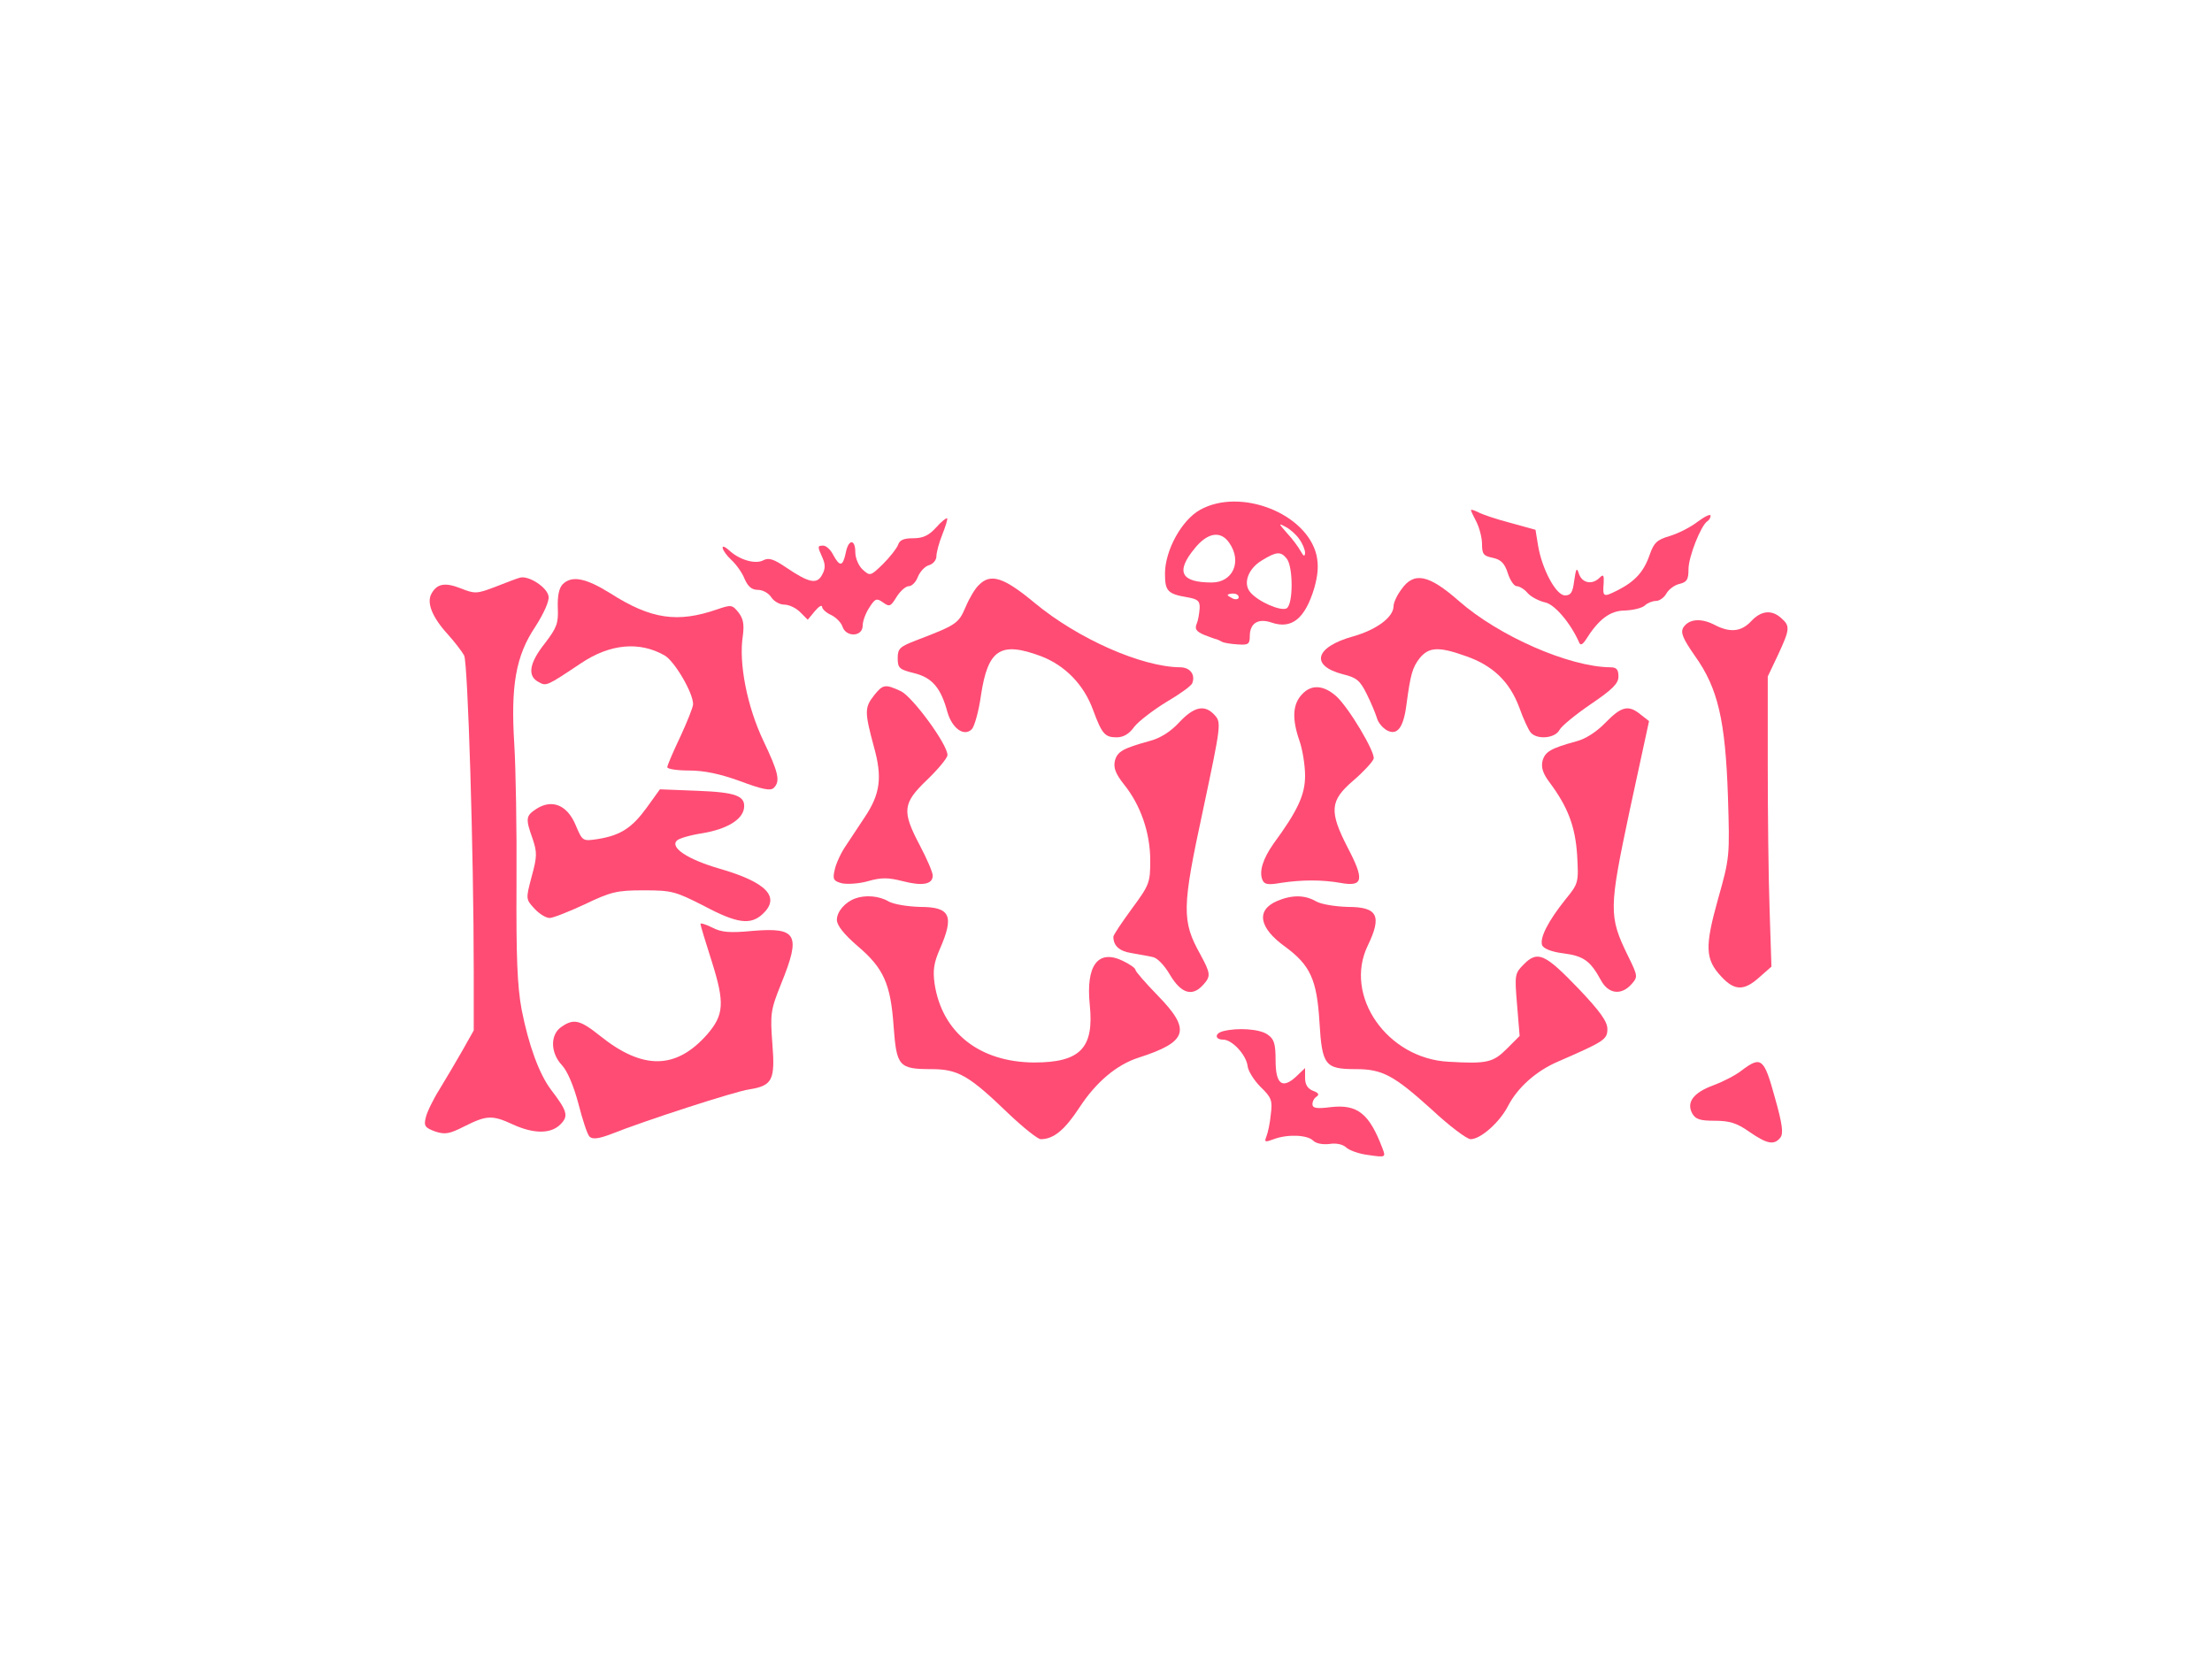
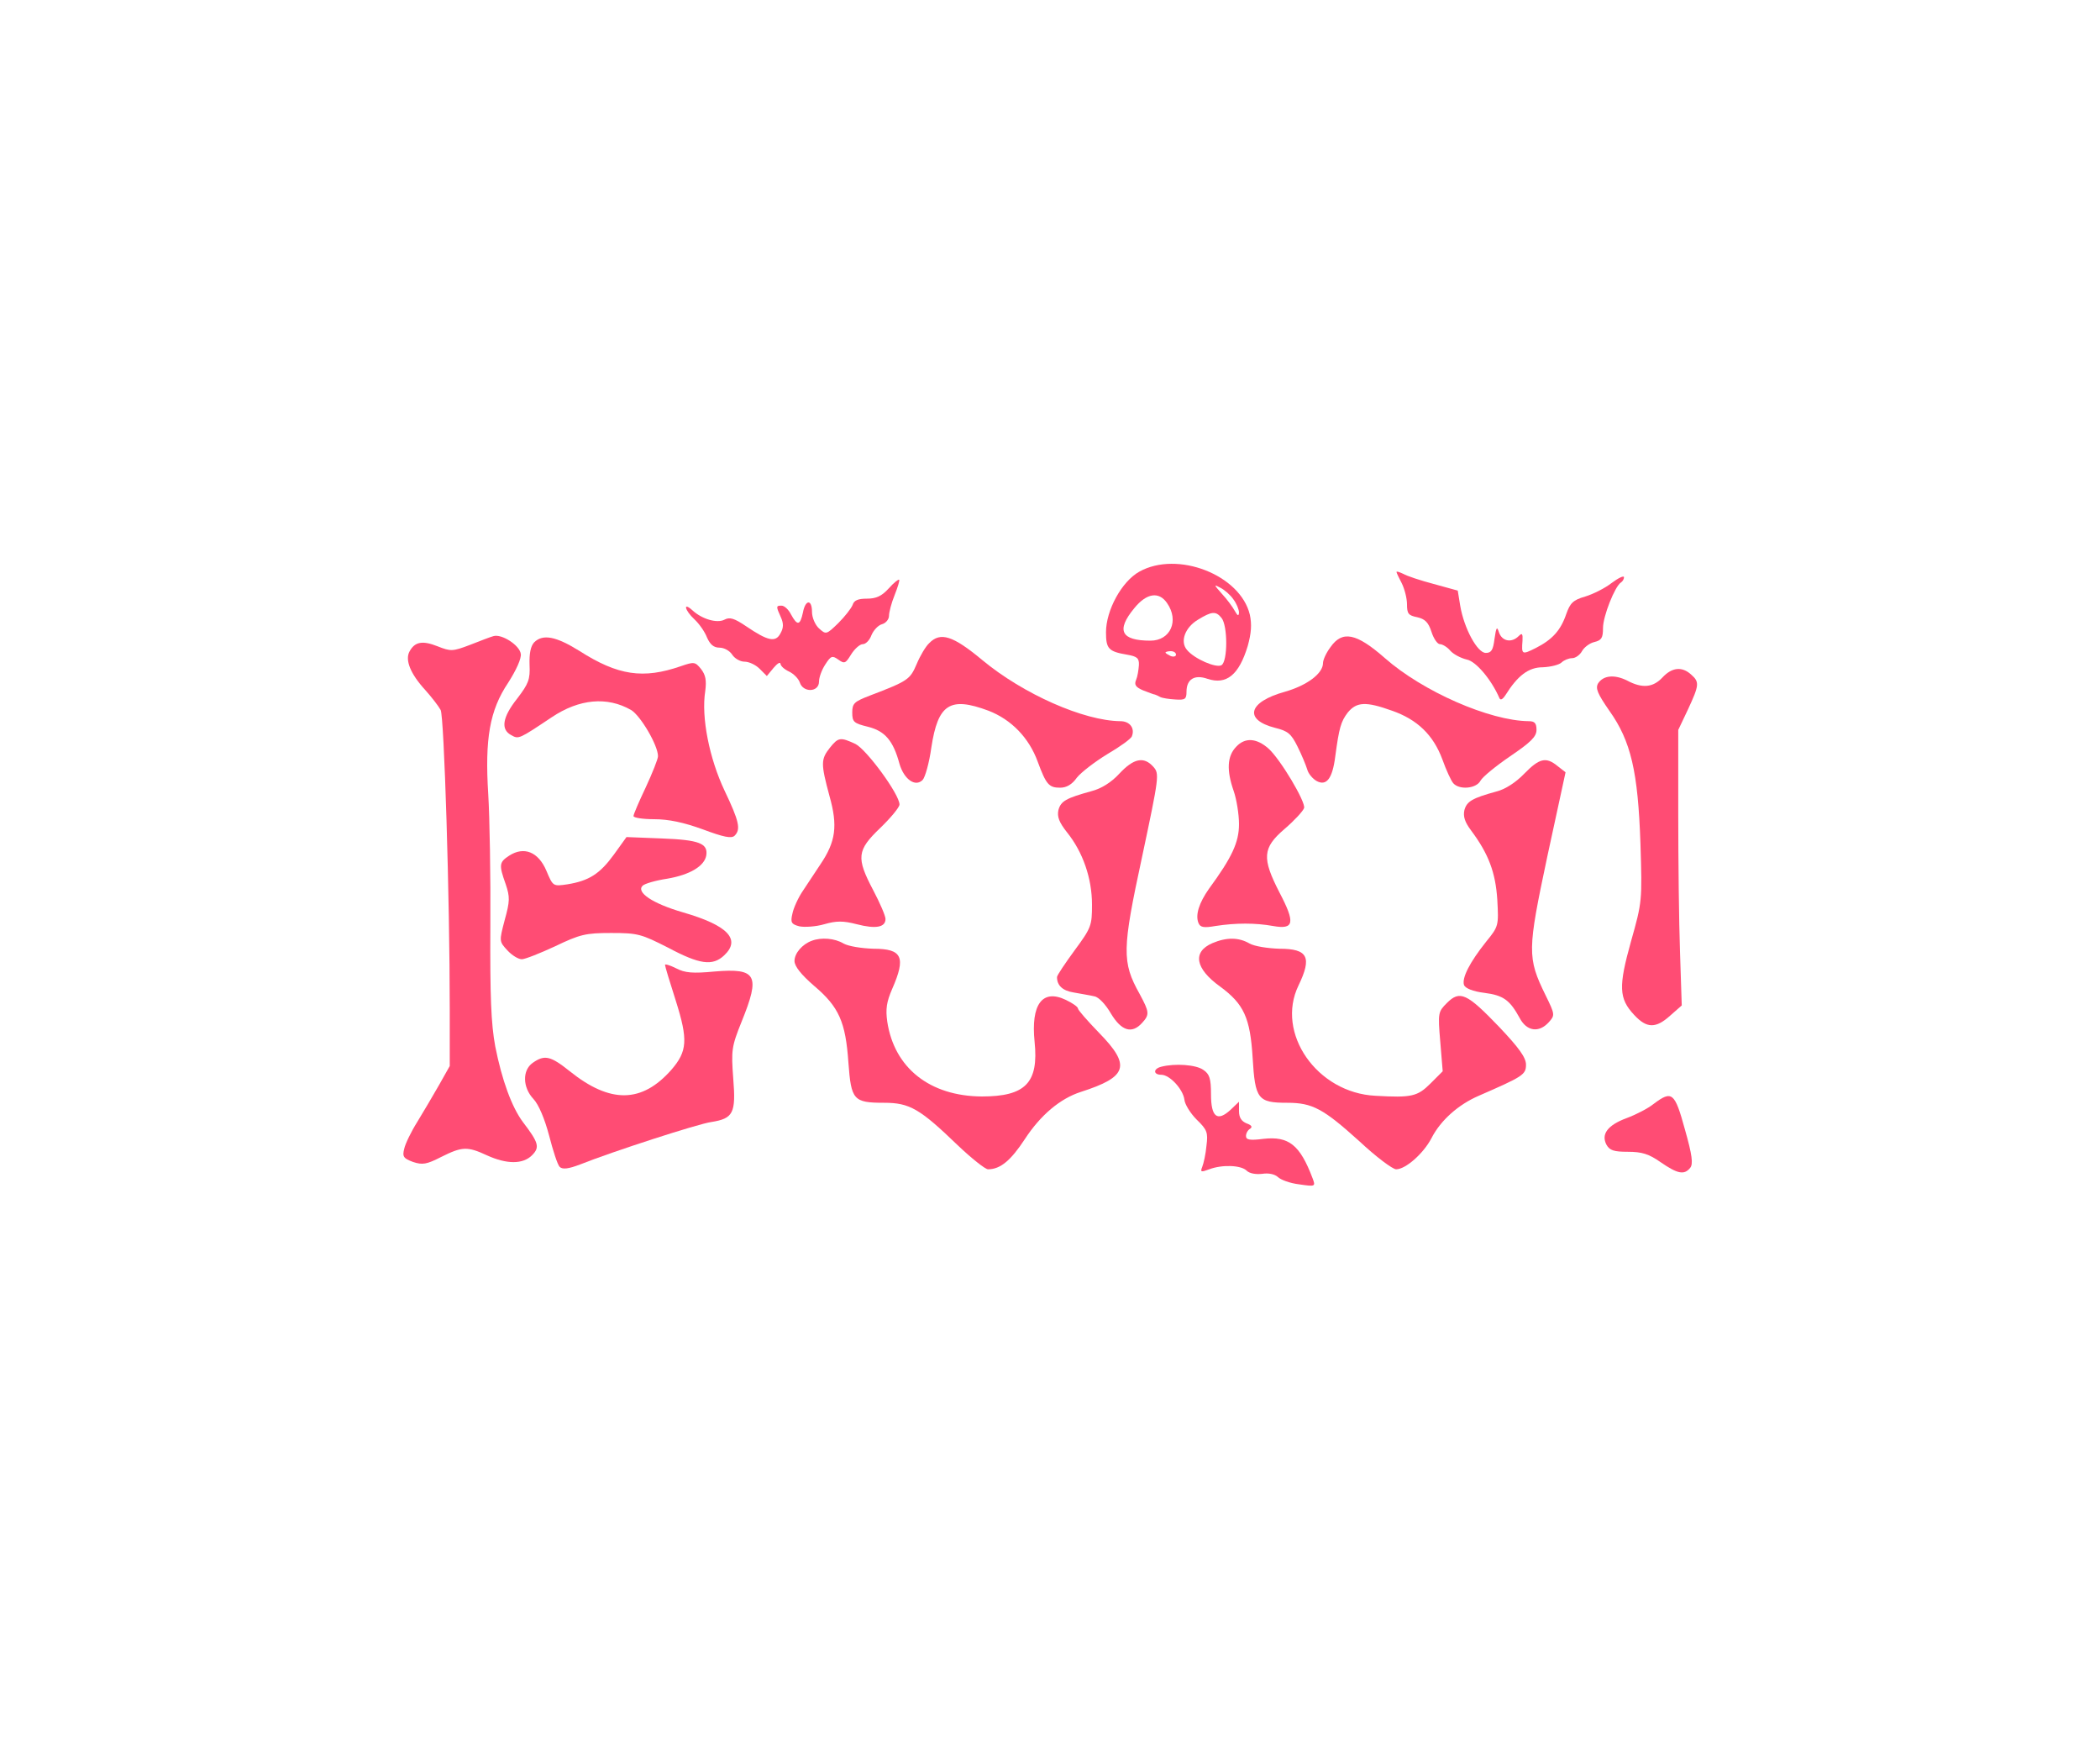
- <svg xmlns="http://www.w3.org/2000/svg" version="1.0" width="600pt" height="450pt" viewBox="0 0 600 450" preserveAspectRatio="xMidYMid meet">
+ <svg xmlns="http://www.w3.org/2000/svg" version="1.0" width="300pt" height="250pt" viewBox="0 0 600 450" preserveAspectRatio="xMidYMid meet">
  <g transform="translate(0,450) scale(0.1,-0.1)" fill="#000000" stroke="none">
    <path fill="#ff4c74" d="M3255 3117 c-50 -28 -95 -110 -95 -173 0 -47 7 -55 60 -64 29 -5 35 -10 34 -30 -1 -14 -4 -33 -8 -42 -6 -14 -1 -21 20 -30 16 -6 31 -12 34 -12 3 -1 10 -4 15 -7 6 -3 25 -6 43 -7 28 -2 32 1 32 22 0 36 23 50 60 37 54 -18 90 11 115 94 10 36 12 61 6 89 -27 114 -207 184 -316 123z m269 -79 c9 -12 16 -29 16 -38 -1 -11 -4 -9 -12 5 -6 11 -22 33 -37 49 -23 26 -24 28 -4 17 12 -6 29 -21 37 -33z m-190 -10 c36 -51 10 -108 -47 -108 -84 0 -99 29 -46 93 35 43 70 48 93 15z m156 -43 c18 -22 18 -124 0 -135 -15 -9 -78 18 -99 44 -20 24 -5 64 32 86 39 24 51 25 67 5z m-130 -105 c0 -5 -7 -7 -15 -4 -8 4 -15 8 -15 10 0 2 7 4 15 4 8 0 15 -4 15 -10z" />
    <path fill="#ff4c74" d="M3990 3116 c0 -2 7 -17 15 -32 8 -16 15 -43 15 -60 0 -27 4 -32 29 -37 22 -5 32 -14 41 -42 6 -19 17 -35 24 -35 7 0 21 -8 30 -19 9 -10 30 -21 47 -25 26 -5 70 -57 93 -110 3 -7 9 -4 17 8 35 56 66 80 107 80 23 1 47 7 54 14 6 6 20 12 30 12 9 0 22 9 28 20 6 11 22 23 35 26 21 5 25 12 25 40 0 34 34 119 51 130 5 3 9 10 9 15 0 6 -16 -2 -35 -16 -19 -15 -53 -32 -76 -39 -35 -10 -43 -19 -54 -50 -16 -47 -40 -73 -87 -97 -40 -20 -41 -19 -38 21 1 20 -1 23 -11 13 -20 -20 -47 -15 -56 10 -6 19 -8 16 -13 -18 -4 -32 -9 -40 -25 -40 -24 0 -62 70 -73 135 l-7 43 -69 19 c-38 10 -77 23 -87 29 -11 5 -19 8 -19 5z" />
    <path fill="#ff4c74" d="M2539 3069 c-20 -22 -36 -29 -62 -29 -26 0 -37 -5 -41 -18 -4 -10 -22 -33 -41 -52 -34 -33 -35 -33 -55 -15 -11 10 -20 31 -20 47 0 37 -19 36 -26 -2 -8 -37 -16 -38 -34 -5 -7 14 -19 25 -27 25 -16 0 -16 -2 -2 -33 8 -18 8 -30 -1 -46 -14 -27 -36 -22 -98 20 -34 23 -47 27 -62 19 -21 -11 -64 1 -92 27 -28 25 -21 -1 6 -26 14 -13 30 -36 36 -52 9 -20 19 -29 36 -29 13 0 29 -9 36 -20 7 -11 23 -20 35 -20 13 0 32 -9 43 -20 l21 -21 19 23 c11 13 19 18 20 12 0 -6 11 -16 24 -22 13 -6 27 -20 31 -31 9 -30 55 -29 55 2 0 12 8 34 18 49 16 25 20 26 37 14 18 -13 21 -11 37 15 10 16 25 29 33 29 9 0 20 12 25 26 6 14 19 28 30 31 11 3 20 14 20 24 0 10 7 37 16 59 9 23 15 42 13 44 -2 2 -16 -9 -30 -25z" />
    <path fill="#ff4c74" d="M1410 2933 c-8 -2 -39 -14 -67 -25 -50 -19 -55 -19 -93 -4 -43 17 -65 13 -80 -15 -13 -24 2 -63 45 -110 18 -20 38 -46 44 -57 10 -19 26 -535 26 -857 l0 -160 -31 -55 c-17 -30 -45 -77 -62 -105 -17 -27 -34 -62 -37 -76 -6 -23 -2 -28 25 -38 27 -9 39 -7 80 14 60 30 75 31 131 5 57 -26 103 -26 129 0 23 23 19 36 -26 95 -32 43 -60 120 -79 216 -12 65 -15 142 -14 344 1 143 -2 312 -6 376 -10 159 4 240 57 319 23 36 38 69 36 82 -3 25 -55 58 -78 51z" />
    <path fill="#ff4c74" d="M1526 2915 c-10 -11 -14 -32 -13 -64 2 -42 -3 -54 -35 -96 -43 -54 -48 -89 -17 -105 21 -12 22 -11 115 51 79 53 159 60 227 21 27 -16 77 -101 77 -132 0 -8 -16 -48 -35 -89 -19 -40 -35 -77 -35 -82 0 -5 27 -9 59 -9 41 0 84 -9 139 -29 59 -22 82 -27 91 -18 18 18 13 41 -29 129 -43 91 -67 209 -55 284 4 31 1 46 -12 63 -17 21 -20 21 -58 8 -107 -37 -179 -27 -290 44 -66 41 -104 49 -129 24z" />
    <path fill="#ff4c74" d="M2655 2913 c-10 -9 -26 -36 -36 -60 -19 -44 -24 -48 -134 -90 -44 -17 -50 -22 -50 -48 0 -27 4 -31 45 -41 48 -12 72 -39 90 -106 13 -44 45 -67 66 -46 7 7 19 49 25 93 19 124 53 146 163 105 65 -25 116 -77 141 -146 24 -65 32 -74 64 -74 18 0 34 9 48 29 12 15 51 45 87 67 36 21 68 44 70 51 9 23 -6 43 -33 43 -104 1 -277 77 -395 175 -83 69 -119 81 -151 48z" />
    <path fill="#ff4c74" d="M3801 2901 c-12 -16 -21 -36 -21 -45 0 -30 -46 -64 -109 -82 -105 -29 -118 -80 -28 -103 37 -9 46 -17 64 -53 12 -24 24 -53 28 -66 3 -12 16 -27 27 -33 28 -15 45 7 53 70 11 82 16 100 36 126 25 30 51 32 126 5 72 -25 118 -69 144 -139 11 -31 25 -61 31 -68 17 -20 66 -16 78 7 6 11 44 42 85 70 59 40 75 56 75 75 0 19 -5 25 -22 25 -112 1 -303 85 -411 180 -82 72 -122 80 -156 31z" />
    <path fill="#ff4c74" d="M4750 2815 c-27 -29 -58 -32 -101 -9 -36 18 -68 15 -83 -8 -8 -14 -2 -29 32 -78 62 -87 82 -174 89 -380 5 -163 5 -166 -27 -279 -36 -129 -35 -163 9 -210 36 -39 62 -39 103 -2 l33 29 -5 154 c-3 84 -5 261 -5 393 l0 240 28 59 c32 69 33 78 9 99 -26 24 -55 21 -82 -8z" />
    <path fill="#ff4c74" d="M2371 2614 c-26 -33 -26 -45 -1 -138 24 -85 18 -130 -26 -195 -13 -20 -35 -53 -49 -74 -14 -20 -28 -51 -31 -67 -6 -25 -3 -30 20 -36 15 -3 47 -1 71 6 35 10 54 10 93 0 54 -14 82 -9 82 15 0 9 -16 46 -35 82 -49 93 -47 114 20 178 30 29 55 59 55 67 0 29 -94 157 -126 173 -43 20 -49 19 -73 -11z" />
    <path fill="#ff4c74" d="M3532 2617 c-26 -27 -28 -67 -7 -127 8 -23 15 -66 15 -94 0 -52 -20 -95 -86 -185 -28 -40 -39 -74 -30 -97 5 -13 15 -15 49 -9 58 9 114 9 164 0 61 -11 64 9 19 95 -51 99 -49 128 14 182 28 24 53 51 56 60 5 17 -68 140 -102 170 -34 30 -67 32 -92 5z" />
    <path fill="#ff4c74" d="M3198 2540 c-23 -25 -52 -43 -80 -50 -72 -20 -87 -28 -94 -54 -4 -19 2 -35 25 -64 45 -56 71 -131 71 -206 0 -60 -2 -66 -50 -131 -27 -37 -50 -71 -50 -76 0 -24 16 -39 48 -44 21 -4 47 -8 59 -11 12 -2 32 -23 47 -49 30 -50 60 -59 89 -27 22 24 21 31 -7 83 -51 91 -50 127 7 391 49 231 50 238 32 258 -27 30 -56 24 -97 -20z" />
    <path fill="#ff4c74" d="M4355 2540 c-24 -25 -55 -45 -80 -51 -69 -19 -84 -28 -91 -53 -4 -18 1 -34 19 -58 50 -67 70 -120 75 -198 4 -74 4 -76 -32 -120 -47 -59 -70 -104 -63 -124 4 -9 25 -18 58 -22 55 -7 73 -21 101 -72 20 -38 55 -43 83 -12 18 20 18 22 -9 77 -53 108 -52 128 5 397 l52 240 -23 18 c-33 27 -52 22 -95 -22z" />
    <path fill="#ff4c74" d="M1754 2309 c-40 -55 -71 -75 -133 -85 -41 -6 -41 -6 -60 39 -23 54 -64 70 -106 43 -29 -19 -30 -26 -10 -82 12 -36 12 -48 -3 -102 -16 -61 -16 -61 8 -87 13 -14 31 -25 41 -25 9 0 52 17 95 37 71 34 87 38 160 38 77 0 86 -3 163 -42 90 -48 127 -53 160 -22 49 46 10 86 -118 123 -86 25 -134 57 -115 76 6 6 37 15 70 20 65 11 107 36 112 67 5 34 -21 44 -127 48 l-101 4 -36 -50z" />
    <path fill="#ff4c74" d="M2320 2063 c-28 -10 -50 -36 -50 -58 0 -15 19 -39 56 -71 71 -60 90 -103 98 -219 8 -107 14 -115 102 -115 73 0 102 -17 210 -121 40 -38 79 -69 87 -69 35 0 65 25 105 86 45 69 101 116 160 135 134 43 144 75 52 169 -33 34 -60 65 -60 69 0 5 -16 16 -35 25 -67 32 -100 -13 -89 -120 12 -117 -26 -156 -151 -156 -148 1 -250 81 -270 214 -5 36 -2 56 14 93 40 91 29 115 -53 115 -34 1 -72 7 -86 15 -25 15 -63 18 -90 8z" />
    <path fill="#ff4c74" d="M3464 2056 c-58 -25 -49 -73 22 -124 68 -50 86 -89 93 -204 7 -118 15 -128 99 -128 72 0 103 -17 206 -110 47 -44 95 -80 105 -80 27 0 78 45 101 89 26 51 77 96 135 121 126 55 135 60 135 89 0 20 -20 48 -77 108 -92 96 -112 105 -149 68 -25 -25 -26 -28 -19 -110 l7 -85 -35 -35 c-37 -37 -54 -41 -157 -35 -167 8 -286 179 -220 315 39 81 27 105 -54 105 -34 1 -72 7 -86 15 -31 18 -66 18 -106 1z" />
    <path fill="#ff4c74" d="M1900 1994 c0 -4 14 -50 31 -103 35 -111 33 -144 -13 -197 -84 -95 -174 -97 -290 -4 -55 44 -72 48 -106 24 -30 -21 -29 -70 2 -103 15 -16 32 -56 45 -105 11 -43 24 -83 30 -89 8 -8 25 -6 59 7 90 36 337 116 374 121 63 10 71 25 63 124 -6 81 -5 91 24 163 54 133 43 153 -77 143 -63 -6 -85 -4 -110 9 -18 9 -32 13 -32 10z" />
    <path fill="#ff4c74" d="M3318 1703 c-24 -6 -23 -23 0 -23 24 0 62 -41 66 -71 1 -13 17 -39 35 -57 30 -29 33 -37 28 -75 -2 -23 -8 -50 -12 -60 -6 -15 -4 -16 20 -7 37 14 91 12 107 -4 8 -8 26 -11 44 -9 19 3 36 -1 45 -9 8 -8 35 -18 61 -21 47 -7 47 -6 38 18 -36 95 -68 120 -140 112 -39 -5 -50 -3 -50 8 0 8 5 17 12 21 7 5 4 10 -10 15 -15 6 -22 17 -22 35 l0 27 -24 -23 c-38 -35 -56 -21 -56 44 0 45 -4 58 -22 70 -21 15 -81 19 -120 9z" />
    <path fill="#ff4c74" d="M4725 1597 c-16 -13 -51 -31 -78 -41 -54 -20 -73 -46 -57 -76 9 -16 21 -20 61 -20 40 0 60 -6 94 -30 48 -33 67 -37 84 -16 9 11 6 36 -15 110 -29 106 -37 112 -89 73z" />
  </g>
</svg>
